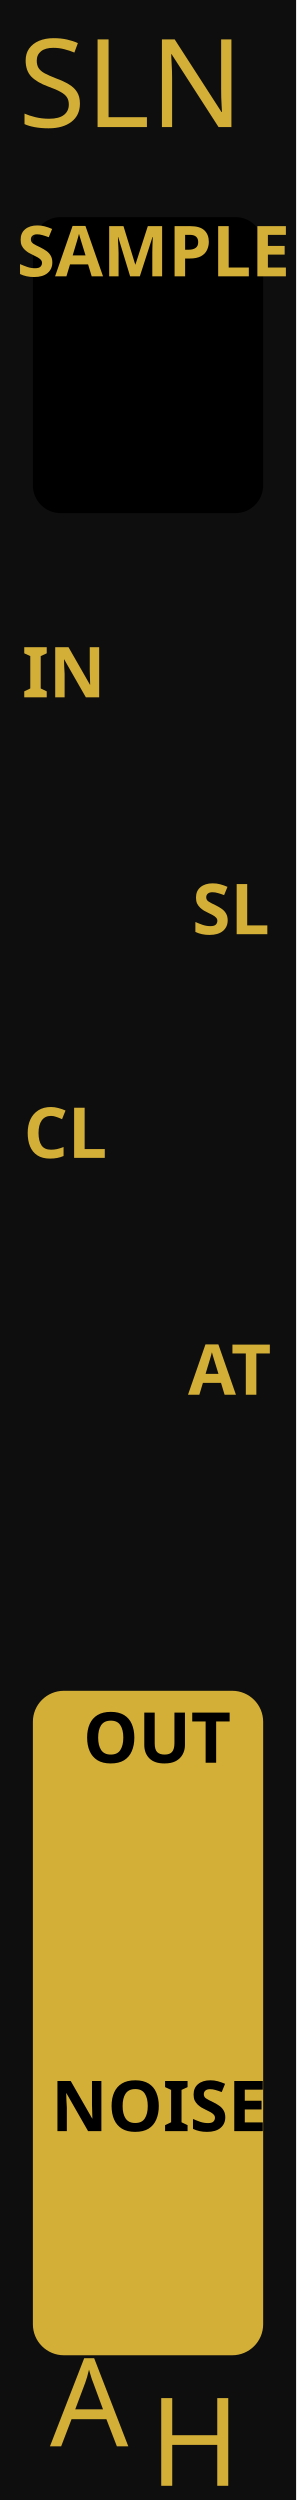
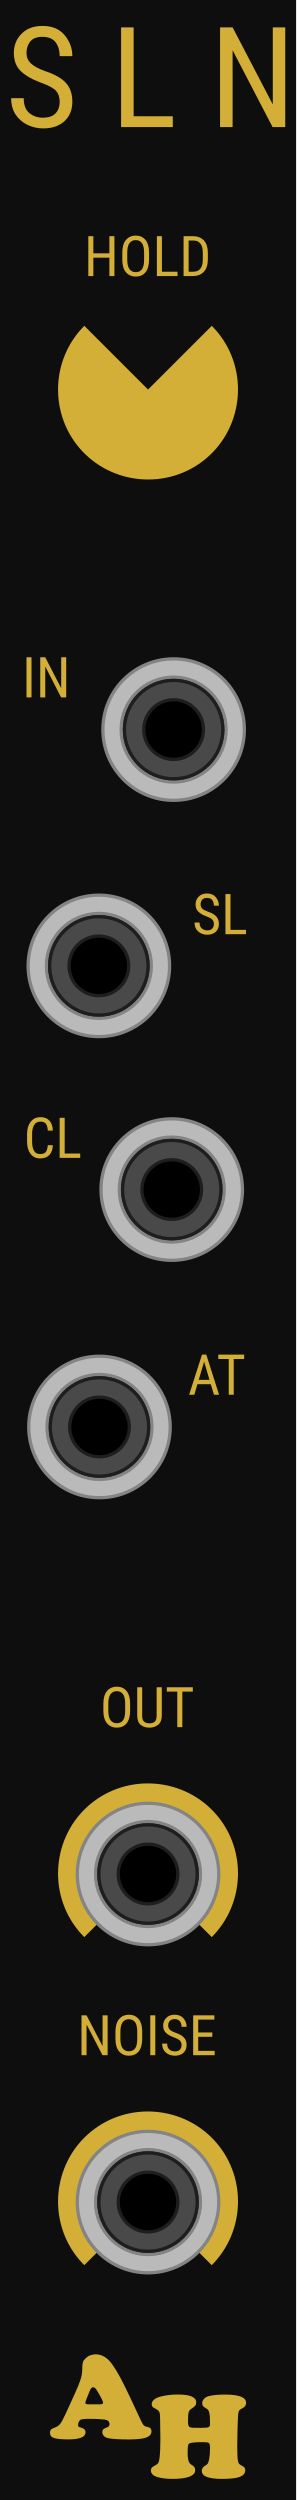
- <svg xmlns="http://www.w3.org/2000/svg" xmlns:ns1="http://www.openswatchbook.org/uri/2009/osb" width="45" height="380" id="svg11791" version="1.1">
+ <svg xmlns="http://www.w3.org/2000/svg" xmlns:xlink="http://www.w3.org/1999/xlink" width="45" height="380" id="svg11791" version="1.1">
  <defs id="defs3">
    <marker orient="auto" refY="0" refX="0" id="DotM" style="overflow:visible">
      <path id="path4782" d="m -2.5,-1 c 0,2.76 -2.24,5 -5,5 -2.76,0 -5,-2.24 -5,-5 0,-2.76 2.24,-5 5,-5 2.76,0 5,2.24 5,5 z" style="fill-rule:evenodd;stroke:#000000;stroke-width:1pt" transform="matrix(0.4,0,0,0.4,2.96,0.4)" />
    </marker>
    <marker orient="auto" refY="0" refX="0" id="Arrow1Sstart" style="overflow:visible">
      <path id="path4730" d="M 0,0 5,-5 -12.5,0 5,5 Z" style="fill-rule:evenodd;stroke:#000000;stroke-width:1pt" transform="matrix(0.2,0,0,0.2,1.2,0)" />
    </marker>
    <marker orient="auto" refY="0" refX="0" id="Arrow2Mend" style="overflow:visible">
      <path id="path5158" style="fill-rule:evenodd;stroke-width:0.625;stroke-linejoin:round" d="M 8.719,4.034 -2.207,0.016 8.719,-4.002 c -1.745,2.372 -1.735,5.617 -6e-7,8.035 z" transform="scale(-0.6)" />
    </marker>
    <marker orient="auto" refY="0" refX="0" id="Arrow2Mstart" style="overflow:visible">
      <path id="path5155" style="fill-rule:evenodd;stroke-width:0.625;stroke-linejoin:round" d="M 8.719,4.034 -2.207,0.016 8.719,-4.002 c -1.745,2.372 -1.735,5.617 -6e-7,8.035 z" transform="scale(0.6)" />
    </marker>
    <marker orient="auto" refY="0" refX="0" id="Arrow1Mstart" style="overflow:visible">
      <path id="path6730" d="M 0,0 5,-5 -12.5,0 5,5 Z" style="fill-rule:evenodd;stroke:#000000;stroke-width:1pt" transform="matrix(0.4,0,0,0.4,4,0)" />
    </marker>
    <marker orient="auto" refY="0" refX="0" id="TriangleOutM" style="overflow:visible">
      <path id="path6869" d="M 5.77,0 -2.88,5 V -5 Z" style="fill-rule:evenodd;stroke:#000000;stroke-width:1pt" transform="scale(0.4)" />
    </marker>
    <marker orient="auto" refY="0" refX="0" id="TriangleOutS" style="overflow:visible">
      <path id="path6872" d="M 5.77,0 -2.88,5 V -5 Z" style="fill-rule:evenodd;stroke:#000000;stroke-width:1pt" transform="scale(0.2)" />
    </marker>
    <marker orient="auto" refY="0" refX="0" id="SquareL" style="overflow:visible">
      <path id="path7539" d="M -5,-5 V 5 H 5 V -5 Z" style="fill-rule:evenodd;stroke:#000000;stroke-width:1pt" transform="scale(0.8)" />
    </marker>
    <marker orient="auto" refY="0" refX="0" id="Arrow1Send" style="overflow:visible">
      <path id="path6739" d="M 0,0 5,-5 -12.5,0 5,5 Z" style="fill-rule:evenodd;stroke:#000000;stroke-width:1pt" transform="matrix(-0.2,0,0,-0.2,-1.2,0)" />
    </marker>
    <marker orient="auto" refY="0" refX="0" id="Arrow1Mend" style="overflow:visible">
      <path id="path6733" d="M 0,0 5,-5 -12.5,0 5,5 Z" style="fill-rule:evenodd;stroke:#000000;stroke-width:1pt" transform="matrix(-0.4,0,0,-0.4,-4,0)" />
    </marker>
    <marker orient="auto" refY="0" refX="0" id="Arrow1Lend" style="overflow:visible">
      <path id="path6727" d="M 0,0 5,-5 -12.5,0 5,5 Z" style="fill-rule:evenodd;stroke:#000000;stroke-width:1pt" transform="matrix(-0.8,0,0,-0.8,-10,0)" />
    </marker>
    <filter height="1" width="1" y="0" x="0" id="filter3998" style="color-interpolation-filters:sRGB">
      <feConvolveMatrix order="3 3" kernelMatrix="0 1 0 0 -2 0 0 1 0" in="SourceGraphic" divisor="1" targetX="1" targetY="1" preserveAlpha="true" result="result0" bias="0" id="feConvolveMatrix4000" />
    </filter>
    <filter height="1" width="1" y="0" x="0" id="filter3286" style="color-interpolation-filters:sRGB">
      <feFlood flood-color="rgb(128,128,128)" flood-opacity="0" result="result1" id="feFlood3288" />
      <feBlend result="result2" mode="normal" in2="SourceGraphic" id="feBlend3290" />
      <feComposite k4="0" k3="0" k1="0" result="result3" operator="arithmetic" k2="1" in2="SourceGraphic" id="feComposite3292" />
      <feComposite operator="in" in2="SourceGraphic" id="feComposite3294" />
    </filter>
    <clipPath clipPathUnits="userSpaceOnUse" id="clipPath6603">
      <path d="M 402,402 H 9515 V 13631 H 402 Z" id="path6605" style="clip-rule:evenodd" />
    </clipPath>
    <clipPath clipPathUnits="userSpaceOnUse" id="clipPath6613">
      <path d="M 402,402 H 9515 V 13631 H 402 Z" id="path6615" style="clip-rule:evenodd" />
    </clipPath>
    <clipPath clipPathUnits="userSpaceOnUse" id="clipPath6619">
      <path d="M 614,402 H 9303 V 6057 H 614 Z" id="path6621" style="clip-rule:evenodd" />
    </clipPath>
    <clipPath clipPathUnits="userSpaceOnUse" id="clipPath6290">
      <path d="M 402,402 H 9515 V 13631 H 402 Z" id="path6292" style="clip-rule:evenodd" />
    </clipPath>
    <clipPath clipPathUnits="userSpaceOnUse" id="clipPath6300">
      <path d="M 402,402 H 9515 V 13631 H 402 Z" id="path6302" style="clip-rule:evenodd" />
    </clipPath>
    <clipPath clipPathUnits="userSpaceOnUse" id="clipPath6306">
      <path d="M 614,402 H 9303 V 6655 H 614 Z" id="path6308" style="clip-rule:evenodd" />
    </clipPath>
    <clipPath clipPathUnits="userSpaceOnUse" id="clipPath5977">
      <path d="M 402,402 H 9515 V 13631 H 402 Z" id="path5979" style="clip-rule:evenodd" />
    </clipPath>
    <clipPath clipPathUnits="userSpaceOnUse" id="clipPath5987">
      <path d="M 402,402 H 9515 V 13631 H 402 Z" id="path5989" style="clip-rule:evenodd" />
    </clipPath>
    <clipPath clipPathUnits="userSpaceOnUse" id="clipPath5993">
      <path d="M 614,402 H 9303 V 6645 H 614 Z" id="path5995" style="clip-rule:evenodd" />
    </clipPath>
    <clipPath clipPathUnits="userSpaceOnUse" id="clipPath5664">
      <path d="M 402,402 H 9515 V 13631 H 402 Z" id="path5666" style="clip-rule:evenodd" />
    </clipPath>
    <clipPath clipPathUnits="userSpaceOnUse" id="clipPath5674">
      <path d="M 402,402 H 9515 V 13631 H 402 Z" id="path5676" style="clip-rule:evenodd" />
    </clipPath>
    <clipPath clipPathUnits="userSpaceOnUse" id="clipPath5680">
      <path d="M 614,402 H 9303 V 6655 H 614 Z" id="path5682" style="clip-rule:evenodd" />
    </clipPath>
    <clipPath clipPathUnits="userSpaceOnUse" id="clipPath5363">
      <path d="M 402,402 H 9515 V 13631 H 402 Z" id="path5365" style="clip-rule:evenodd" />
    </clipPath>
    <clipPath clipPathUnits="userSpaceOnUse" id="clipPath5373">
      <path d="M 402,402 H 9515 V 13631 H 402 Z" id="path5375" style="clip-rule:evenodd" />
    </clipPath>
    <clipPath clipPathUnits="userSpaceOnUse" id="clipPath5379">
      <path d="M 614,402 H 9303 V 6051 H 614 Z" id="path5381" style="clip-rule:evenodd" />
    </clipPath>
    <clipPath clipPathUnits="userSpaceOnUse" id="clipPath5062">
      <path d="M 402,402 H 9515 V 13631 H 402 Z" id="path5064" style="clip-rule:evenodd" />
    </clipPath>
    <clipPath clipPathUnits="userSpaceOnUse" id="clipPath5072">
      <path d="M 402,402 H 9515 V 13631 H 402 Z" id="path5074" style="clip-rule:evenodd" />
    </clipPath>
    <clipPath clipPathUnits="userSpaceOnUse" id="clipPath5078">
      <path d="M 614,402 H 9303 V 6051 H 614 Z" id="path5080" style="clip-rule:evenodd" />
    </clipPath>
    <clipPath clipPathUnits="userSpaceOnUse" id="clipPath4761">
      <path d="M 402,402 H 9515 V 13631 H 402 Z" id="path4763" style="clip-rule:evenodd" />
    </clipPath>
    <clipPath clipPathUnits="userSpaceOnUse" id="clipPath4771">
      <path d="M 402,402 H 9515 V 13631 H 402 Z" id="path4773" style="clip-rule:evenodd" />
    </clipPath>
    <clipPath clipPathUnits="userSpaceOnUse" id="clipPath4777">
      <path d="M 614,402 H 9303 V 6051 H 614 Z" id="path4779" style="clip-rule:evenodd" />
    </clipPath>
    <clipPath clipPathUnits="userSpaceOnUse" id="clipPath4159">
      <path d="M 402,402 H 9515 V 13631 H 402 Z" id="path4161" style="clip-rule:evenodd" />
    </clipPath>
    <clipPath clipPathUnits="userSpaceOnUse" id="clipPath4169">
      <path d="M 402,402 H 9515 V 13631 H 402 Z" id="path4171" style="clip-rule:evenodd" />
    </clipPath>
    <clipPath clipPathUnits="userSpaceOnUse" id="clipPath4175">
      <path d="M 614,402 H 9303 V 6051 H 614 Z" id="path4177" style="clip-rule:evenodd" />
    </clipPath>
-     <linearGradient ns1:paint="solid" id="linearGradient8170">
+     <linearGradient id="linearGradient8170">
      <stop id="stop8172" offset="0" style="stop-color:#000000;stop-opacity:1;" />
    </linearGradient>
    <filter height="1" width="1" y="0" x="0" id="filter3998-0" style="color-interpolation-filters:sRGB">
      <feConvolveMatrix order="3 3" kernelMatrix="0 1 0 0 -2 0 0 1 0" in="SourceGraphic" divisor="1" targetX="1" targetY="1" preserveAlpha="true" result="result0" bias="0" id="feConvolveMatrix4000-2" />
    </filter>
    <filter height="1" width="1" y="0" x="0" id="filter3286-2" style="color-interpolation-filters:sRGB">
      <feFlood flood-color="rgb(128,128,128)" flood-opacity="0" result="result1" id="feFlood3288-2" />
      <feBlend result="result2" mode="normal" in2="SourceGraphic" id="feBlend3290-7" />
      <feComposite k4="0" k3="0" k1="0" result="result3" operator="arithmetic" k2="1" in2="SourceGraphic" id="feComposite3292-9" />
      <feComposite operator="in" in2="SourceGraphic" id="feComposite3294-7" />
    </filter>
    <clipPath clipPathUnits="userSpaceOnUse" id="clipPath6603-6">
      <path d="M 402,402 H 9515 V 13631 H 402 Z" id="path6605-9" style="clip-rule:evenodd" />
    </clipPath>
    <clipPath clipPathUnits="userSpaceOnUse" id="clipPath6613-4">
      <path d="M 402,402 H 9515 V 13631 H 402 Z" id="path6615-8" style="clip-rule:evenodd" />
    </clipPath>
    <clipPath clipPathUnits="userSpaceOnUse" id="clipPath6619-1">
      <path d="M 614,402 H 9303 V 6057 H 614 Z" id="path6621-7" style="clip-rule:evenodd" />
    </clipPath>
    <clipPath clipPathUnits="userSpaceOnUse" id="clipPath6290-7">
      <path d="M 402,402 H 9515 V 13631 H 402 Z" id="path6292-5" style="clip-rule:evenodd" />
    </clipPath>
    <clipPath clipPathUnits="userSpaceOnUse" id="clipPath6300-0">
      <path d="M 402,402 H 9515 V 13631 H 402 Z" id="path6302-9" style="clip-rule:evenodd" />
    </clipPath>
    <clipPath clipPathUnits="userSpaceOnUse" id="clipPath6306-6">
      <path d="M 614,402 H 9303 V 6655 H 614 Z" id="path6308-7" style="clip-rule:evenodd" />
    </clipPath>
    <clipPath clipPathUnits="userSpaceOnUse" id="clipPath5977-5">
      <path d="M 402,402 H 9515 V 13631 H 402 Z" id="path5979-9" style="clip-rule:evenodd" />
    </clipPath>
    <clipPath clipPathUnits="userSpaceOnUse" id="clipPath5987-8">
      <path d="M 402,402 H 9515 V 13631 H 402 Z" id="path5989-4" style="clip-rule:evenodd" />
    </clipPath>
    <clipPath clipPathUnits="userSpaceOnUse" id="clipPath5993-8">
      <path d="M 614,402 H 9303 V 6645 H 614 Z" id="path5995-7" style="clip-rule:evenodd" />
    </clipPath>
    <clipPath clipPathUnits="userSpaceOnUse" id="clipPath5664-9">
      <path d="M 402,402 H 9515 V 13631 H 402 Z" id="path5666-9" style="clip-rule:evenodd" />
    </clipPath>
    <clipPath clipPathUnits="userSpaceOnUse" id="clipPath5674-5">
      <path d="M 402,402 H 9515 V 13631 H 402 Z" id="path5676-5" style="clip-rule:evenodd" />
    </clipPath>
    <clipPath clipPathUnits="userSpaceOnUse" id="clipPath5680-8">
      <path d="M 614,402 H 9303 V 6655 H 614 Z" id="path5682-9" style="clip-rule:evenodd" />
    </clipPath>
    <clipPath clipPathUnits="userSpaceOnUse" id="clipPath5363-3">
      <path d="M 402,402 H 9515 V 13631 H 402 Z" id="path5365-2" style="clip-rule:evenodd" />
    </clipPath>
    <clipPath clipPathUnits="userSpaceOnUse" id="clipPath5373-7">
      <path d="M 402,402 H 9515 V 13631 H 402 Z" id="path5375-5" style="clip-rule:evenodd" />
    </clipPath>
    <clipPath clipPathUnits="userSpaceOnUse" id="clipPath5379-4">
      <path d="M 614,402 H 9303 V 6051 H 614 Z" id="path5381-8" style="clip-rule:evenodd" />
    </clipPath>
    <clipPath clipPathUnits="userSpaceOnUse" id="clipPath5062-2">
      <path d="M 402,402 H 9515 V 13631 H 402 Z" id="path5064-2" style="clip-rule:evenodd" />
    </clipPath>
    <clipPath clipPathUnits="userSpaceOnUse" id="clipPath5072-4">
      <path d="M 402,402 H 9515 V 13631 H 402 Z" id="path5074-9" style="clip-rule:evenodd" />
    </clipPath>
    <clipPath clipPathUnits="userSpaceOnUse" id="clipPath5078-8">
      <path d="M 614,402 H 9303 V 6051 H 614 Z" id="path5080-7" style="clip-rule:evenodd" />
    </clipPath>
    <clipPath clipPathUnits="userSpaceOnUse" id="clipPath4761-5">
      <path d="M 402,402 H 9515 V 13631 H 402 Z" id="path4763-2" style="clip-rule:evenodd" />
    </clipPath>
    <clipPath clipPathUnits="userSpaceOnUse" id="clipPath4771-1">
      <path d="M 402,402 H 9515 V 13631 H 402 Z" id="path4773-7" style="clip-rule:evenodd" />
    </clipPath>
    <clipPath clipPathUnits="userSpaceOnUse" id="clipPath4777-0">
      <path d="M 614,402 H 9303 V 6051 H 614 Z" id="path4779-9" style="clip-rule:evenodd" />
    </clipPath>
    <clipPath clipPathUnits="userSpaceOnUse" id="clipPath4159-1">
      <path d="M 402,402 H 9515 V 13631 H 402 Z" id="path4161-2" style="clip-rule:evenodd" />
    </clipPath>
    <clipPath clipPathUnits="userSpaceOnUse" id="clipPath4169-5">
      <path d="M 402,402 H 9515 V 13631 H 402 Z" id="path4171-5" style="clip-rule:evenodd" />
    </clipPath>
    <clipPath clipPathUnits="userSpaceOnUse" id="clipPath4175-8">
      <path d="M 614,402 H 9303 V 6051 H 614 Z" id="path4177-8" style="clip-rule:evenodd" />
    </clipPath>
-     <linearGradient ns1:paint="solid" id="linearGradient8170-5">
+     <linearGradient id="linearGradient8170-5">
      <stop id="stop8172-0" offset="0" style="stop-color:#000000;stop-opacity:1;" />
    </linearGradient>
    <clipPath id="clip89">
      <rect id="rect4864" height="19" width="18" x="0" y="0" />
    </clipPath>
    <clipPath id="clip90">
      <path id="path4861" d="m 0.898,0.129 h 16.25 v 17.883 h -16.25 z m 0,0" />
    </clipPath>
    <mask id="mask44">
      <g transform="matrix(0.2645833,0,0,0.2645833,89.35879,128.5777)" id="g4858" style="filter:url(#alpha)">
        <rect id="rect4856" style="fill:#000000;fill-opacity:0.15;stroke:none" height="3351.5" width="3052.87" y="0" x="0" />
      </g>
    </mask>
    <filter height="1" width="1" y="0" x="0" filterUnits="objectBoundingBox" id="alpha">
      <feColorMatrix id="feColorMatrix4149" values="0 0 0 0 1 0 0 0 0 1 0 0 0 0 1 0 0 0 1 0" in="SourceGraphic" type="matrix" />
    </filter>
    <clipPath id="clipPath17821">
      <rect id="rect17819" height="19" width="18" x="0" y="0" />
    </clipPath>
    <clipPath id="clipPath17825">
      <path id="path17823" d="m 0.898,0.129 h 16.25 v 17.883 h -16.25 z m 0,0" />
    </clipPath>
    <clipPath id="clip87">
      <rect id="rect4848" height="26" width="24" x="0" y="0" />
    </clipPath>
    <clipPath id="clip88">
      <path id="path4845" d="m 0.684,0.922 h 22.68 v 24.938 H 0.684 Z m 0,0" />
    </clipPath>
    <mask id="mask43">
      <g transform="matrix(0.2645833,0,0,0.2645833,89.35879,128.5777)" id="g4842" style="filter:url(#alpha)">
        <rect id="rect4840" style="fill:#000000;fill-opacity:0.15;stroke:none" height="3351.5" width="3052.87" y="0" x="0" />
      </g>
    </mask>
    <filter height="1" width="1" y="0" x="0" filterUnits="objectBoundingBox" id="filter17836">
      <feColorMatrix id="feColorMatrix17834" values="0 0 0 0 1 0 0 0 0 1 0 0 0 0 1 0 0 0 1 0" in="SourceGraphic" type="matrix" />
    </filter>
    <clipPath id="clipPath17840">
      <rect id="rect17838" height="26" width="24" x="0" y="0" />
    </clipPath>
    <clipPath id="clipPath17844">
      <path id="path17842" d="m 0.684,0.922 h 22.68 v 24.938 H 0.684 Z m 0,0" />
    </clipPath>
+     <linearGradient id="linearGradient37613-3">
+       <stop style="stop-color:#d4af37;stop-opacity:1;" offset="0" id="stop37611-1" />
+     </linearGradient>
+     <linearGradient xlink:href="#linearGradient37613-3" id="linearGradient37710-2" x1="49.229" y1="94.205" x2="56.466" y2="94.205" gradientUnits="userSpaceOnUse" gradientTransform="matrix(3.779528,0,0,3.779528,-92.02394,-190.9366)" />
+     <linearGradient xlink:href="#linearGradient37613-3" id="linearGradient786" gradientUnits="userSpaceOnUse" gradientTransform="matrix(3.779528,0,0,3.779528,-177.2516,50.96035)" x1="49.229" y1="94.205" x2="56.466" y2="94.205" />
+     <linearGradient xlink:href="#linearGradient37613-3" id="linearGradient5885" gradientUnits="userSpaceOnUse" gradientTransform="matrix(3.779528,0,0,3.779528,-90.42918,-190.9366)" x1="50.556" y1="88.049" x2="55.141" y2="88.049" />
+     <linearGradient xlink:href="#linearGradient37613-3" id="linearGradient5900" gradientUnits="userSpaceOnUse" gradientTransform="matrix(3.779528,0,0,3.779528,-179.1048,50.96035)" x1="50.556" y1="88.049" x2="55.141" y2="88.049" />
+     <linearGradient xlink:href="#linearGradient37613-3" id="linearGradient37716" x1="36.17" y1="93.943" x2="43.407" y2="93.943" gradientUnits="userSpaceOnUse" gradientTransform="matrix(3.779528,0,0,3.779528,-65.14786,-180.0036)" />
+     <linearGradient xlink:href="#linearGradient37613-3" id="linearGradient13197" gradientUnits="userSpaceOnUse" gradientTransform="matrix(3.779528,0,0,3.779528,-65.96452,-180.0036)" x1="37.496" y1="88.049" x2="42.081" y2="88.049" />
  </defs>
+   <g id="layer1" style="display:inline">
+     <rect style="display:inline;opacity:0.94;fill:#000000;fill-opacity:1;stroke-width:7.019" id="rect7953" width="45" height="380" x="-0.012" y="74.387" ry="0" transform="translate(0.01175524,-74.38676)" />
+     <g style="display:inline" id="g6059-0" transform="translate(-98.37158,-74.11767)">
+       <g aria-label="A" style="font-style:normal;font-weight:normal;font-size:40px;line-height:1.25;font-family:sans-serif;letter-spacing:0px;word-spacing:0px;fill:#000000;fill-opacity:1;stroke:none" id="text6049">
+         <path d="m 118.107,438.427 1.723,3.691 q 0.246,0.51 0.41,0.674 0.164,0.155 0.501,0.21 0.656,0.1 0.656,0.665 0,0.665 -0.802,0.957 -0.802,0.292 -2.625,0.292 -2.06,0 -3.053,-0.173 -0.456,-0.082 -0.729,-0.328 -0.264,-0.255 -0.264,-0.611 0,-0.273 0.137,-0.419 0.146,-0.155 0.529,-0.283 0.428,-0.146 0.428,-0.492 0,-0.611 -0.738,-0.72 -0.793,-0.109 -2.233,-0.109 -1.212,0 -1.449,0.146 -0.146,0.091 -0.255,0.328 -0.109,0.237 -0.109,0.456 0,0.201 0.073,0.264 0.082,0.055 0.51,0.191 0.556,0.164 0.556,0.656 0,1.085 -2.598,1.085 -1.477,0 -2.169,-0.201 -0.638,-0.191 -0.638,-0.839 0,-0.283 0.137,-0.438 0.146,-0.155 0.51,-0.283 0.592,-0.21 0.893,-0.583 0.31,-0.383 0.875,-1.622 l 1.285,-2.816 q 0.711,-1.549 0.948,-2.315 0.246,-0.775 0.255,-1.513 0.009,-0.784 0.091,-1.085 0.091,-0.31 0.392,-0.602 0.629,-0.638 1.604,-0.638 0.921,0 1.759,0.72 1.167,0.984 3.391,5.733 z m -6.344,1.148 h 1.786 q 0.492,0 0.492,-0.219 0,-0.301 -0.684,-1.477 -0.31,-0.538 -0.474,-0.72 -0.164,-0.182 -0.346,-0.182 -0.328,0 -0.547,0.611 -0.036,0.082 -0.264,0.647 -0.383,0.93 -0.383,1.112 0,0.228 0.419,0.228 z" style="font-style:normal;font-variant:normal;font-weight:normal;font-stretch:normal;font-size:18.667px;font-family:'Cooper Black';-inkscape-font-specification:'Cooper Black, Normal';font-variant-ligatures:normal;font-variant-caps:normal;font-variant-numeric:normal;font-feature-settings:normal;text-align:start;writing-mode:lr-tb;text-anchor:start;fill:#d4af37;fill-opacity:1" id="path5337" />
+       </g>
+       <g aria-label="H" style="font-style:normal;font-weight:normal;font-size:40px;line-height:1.25;font-family:sans-serif;letter-spacing:0px;word-spacing:0px;fill:#000000;fill-opacity:1;stroke:none" id="text6053">
+         <path d="m 125.35,438.083 q 2.844,0 2.844,1.176 0,0.319 -0.146,0.52 -0.146,0.201 -0.556,0.447 -0.355,0.219 -0.456,0.574 -0.091,0.355 -0.091,1.44 0,0.638 0.237,0.784 0.137,0.091 0.41,0.109 0.283,0.018 1.312,0.018 0.939,0 1.167,-0.1 0.228,-0.1 0.228,-0.501 0,-1.203 -0.109,-1.677 -0.109,-0.474 -0.428,-0.647 -0.401,-0.228 -0.529,-0.383 -0.128,-0.164 -0.128,-0.428 0,-0.374 0.283,-0.674 0.283,-0.31 0.738,-0.419 0.948,-0.228 2.379,-0.228 1.677,0 2.47,0.31 0.802,0.301 0.802,0.948 0,0.547 -0.565,0.82 -0.355,0.164 -0.465,0.319 -0.109,0.146 -0.173,0.556 -0.036,0.228 -0.091,2.023 -0.055,1.796 -0.055,2.853 0,1.85 0.137,2.352 0.073,0.273 0.164,0.365 0.091,0.091 0.574,0.365 0.346,0.191 0.346,0.583 0,0.693 -0.829,1.012 -0.82,0.31 -2.671,0.31 -1.622,0 -2.397,-0.319 -0.702,-0.292 -0.702,-0.902 0,-0.52 0.538,-0.811 0.264,-0.146 0.355,-0.292 0.1,-0.146 0.191,-0.538 0.164,-0.766 0.164,-1.878 0,-0.574 -0.173,-0.711 -0.164,-0.137 -0.875,-0.137 -1.632,0 -2.078,0.182 -0.182,0.073 -0.228,0.428 -0.055,0.438 -0.055,1.076 0,1.039 0.292,1.495 0.1,0.146 0.474,0.374 0.383,0.219 0.383,0.72 0,0.638 -0.884,0.975 -0.884,0.337 -2.525,0.337 -1.495,0 -2.443,-0.31 -0.41,-0.137 -0.647,-0.383 -0.228,-0.255 -0.228,-0.556 0,-0.301 0.146,-0.465 0.146,-0.164 0.638,-0.419 0.255,-0.128 0.355,-0.328 0.109,-0.201 0.164,-0.674 0.137,-1.066 0.137,-2.789 0,-0.319 -0.009,-0.757 -0.036,-2.188 -0.036,-2.497 0.009,-0.784 -0.137,-1.03 -0.137,-0.255 -0.738,-0.556 -0.401,-0.191 -0.401,-0.574 0,-0.921 1.786,-1.276 1.039,-0.21 2.133,-0.21 z" style="font-style:normal;font-variant:normal;font-weight:normal;font-stretch:normal;font-size:18.667px;font-family:'Cooper Black';-inkscape-font-specification:'Cooper Black, Normal';font-variant-ligatures:normal;font-variant-caps:normal;font-variant-numeric:normal;font-feature-settings:normal;text-align:start;writing-mode:lr-tb;text-anchor:start;fill:#d4af37;fill-opacity:1" id="path5340" />
+       </g>
+     </g>
+     <text id="text7961" y="93.702" x="0.796" style="font-style:normal;font-variant:normal;font-weight:normal;font-stretch:normal;font-size:21.333px;line-height:1.25;font-family:'Roboto Condensed';-inkscape-font-specification:'Roboto Condensed, Normal';font-variant-ligatures:normal;font-variant-caps:normal;font-variant-numeric:normal;font-variant-east-asian:normal;letter-spacing:0px;word-spacing:0px;display:inline;fill:#d4af37;fill-opacity:1;stroke:none" xml:space="preserve" transform="translate(0.01175524,-74.38676)">
+       <tspan style="font-style:normal;font-variant:normal;font-weight:normal;font-stretch:normal;font-size:21.333px;font-family:'Roboto Condensed';-inkscape-font-specification:'Roboto Condensed, Normal';font-variant-ligatures:normal;font-variant-caps:normal;font-variant-numeric:normal;font-variant-east-asian:normal;text-align:start;writing-mode:lr-tb;text-anchor:start;fill:#d4af37;fill-opacity:1" y="93.702" x="0.796" id="tspan7959">S L N</tspan>
+     </text>
+   </g>
  <g id="layer2" style="display:inline" transform="translate(0.01175524,-74.38676)">
-     <rect style="opacity:0.94;fill:#000000;fill-opacity:1;stroke-width:7.019" id="rect7953" width="45" height="380" x="-0.012" y="74.387" ry="0" />
    <g style="font-style:normal;font-variant:normal;font-weight:bold;font-stretch:condensed;font-size:24px;line-height:125%;font-family:Miso;-inkscape-font-specification:'Miso Bold Condensed';letter-spacing:-0.06px;word-spacing:0px;fill:#000000;fill-opacity:1;stroke:none" id="text4395" transform="matrix(0.8346288,0,0,0.8346288,-0.00194398,75.14247)" />
    <g transform="matrix(0.8346288,0,0,0.8346288,-0.00194398,76.32542)" style="font-style:normal;font-variant:normal;font-weight:normal;font-stretch:normal;font-size:16px;line-height:125%;font-family:Nasalization;-inkscape-font-specification:Nasalization;letter-spacing:0px;word-spacing:0px;fill:#000000;fill-opacity:1;stroke:none" id="text20106" />
    <g style="font-style:normal;font-variant:normal;font-weight:bold;font-stretch:condensed;font-size:14px;line-height:125%;font-family:Miso;-inkscape-font-specification:'Miso Bold Condensed';letter-spacing:-0.06px;word-spacing:0px;fill:#000000;fill-opacity:1;stroke:none" id="flowRoot7367" transform="matrix(0.8346288,0,0,0.8346288,-0.00194398,75.14247)" />
    <g transform="matrix(0.8346288,0,0,0.8346288,-0.00194398,76.32542)" style="font-style:normal;font-variant:normal;font-weight:bold;font-stretch:condensed;font-size:14px;line-height:125%;font-family:Miso;-inkscape-font-specification:'Miso Bold Condensed';letter-spacing:0px;word-spacing:0px;fill:#000000;fill-opacity:1;stroke:none" id="text10240" />
    <g style="display:inline;fill:#ffffff;fill-opacity:1" transform="matrix(0.8346288,0,0,0.8346288,-34.48847,235.1078)" id="g4020" />
-     <text id="text7961" y="93.702" x="2.76" style="font-style:normal;font-weight:normal;font-size:40px;line-height:1.25;font-family:sans-serif;letter-spacing:0px;word-spacing:0px;fill:#d4af37;fill-opacity:1;stroke:none" xml:space="preserve">
-       <tspan style="font-style:normal;font-variant:normal;font-weight:normal;font-stretch:normal;font-size:18.667px;font-family:'Cooper Black';-inkscape-font-specification:'Cooper Black, Normal';font-variant-ligatures:normal;font-variant-caps:normal;font-variant-numeric:normal;font-feature-settings:normal;text-align:start;writing-mode:lr-tb;text-anchor:start;fill:#d4af37;fill-opacity:1" y="93.702" x="2.76" id="tspan7959">SLN</tspan>
-     </text>
-     <text xml:space="preserve" style="font-style:normal;font-weight:normal;font-size:40px;line-height:1.25;font-family:sans-serif;letter-spacing:0px;word-spacing:0px;fill:#000000;fill-opacity:1;stroke:none" x="112.307" y="441.102" id="text6045">
-       <tspan id="tspan6043" x="112.307" y="476.492" />
-     </text>
-     <g id="g6059" transform="translate(-98.38333,1.500498)">
-       <text id="text6049" y="444.725" x="105.966" style="font-style:normal;font-weight:normal;font-size:40px;line-height:1.25;font-family:sans-serif;letter-spacing:0px;word-spacing:0px;fill:#000000;fill-opacity:1;stroke:none" xml:space="preserve">
-         <tspan style="font-style:normal;font-variant:normal;font-weight:normal;font-stretch:normal;font-size:18.667px;font-family:'Cooper Black';-inkscape-font-specification:'Cooper Black, Normal';font-variant-ligatures:normal;font-variant-caps:normal;font-variant-numeric:normal;font-feature-settings:normal;text-align:start;writing-mode:lr-tb;text-anchor:start;fill:#d4af37;fill-opacity:1" y="444.725" x="105.966" id="tspan6047">A</tspan>
-       </text>
-       <text xml:space="preserve" style="font-style:normal;font-weight:normal;font-size:40px;line-height:1.25;font-family:sans-serif;letter-spacing:0px;word-spacing:0px;fill:#000000;fill-opacity:1;stroke:none" x="121.066" y="450.725" id="text6053">
-         <tspan id="tspan6051" x="121.066" y="450.725" style="font-style:normal;font-variant:normal;font-weight:normal;font-stretch:normal;font-size:18.667px;font-family:'Cooper Black';-inkscape-font-specification:'Cooper Black, Normal';font-variant-ligatures:normal;font-variant-caps:normal;font-variant-numeric:normal;font-feature-settings:normal;text-align:start;writing-mode:lr-tb;text-anchor:start;fill:#d4af37;fill-opacity:1">H</tspan>
-       </text>
-     </g>
+     <text xml:space="preserve" style="font-style:normal;font-weight:normal;font-size:40px;line-height:1.25;font-family:sans-serif;letter-spacing:0px;word-spacing:0px;fill:#000000;fill-opacity:1;stroke:none" x="112.307" y="441.102" id="text6045" />
    <flowRoot xml:space="preserve" id="flowRoot3678" style="font-style:normal;font-variant:normal;font-weight:normal;font-stretch:normal;font-size:40px;line-height:1.25;font-family:Eurostile;-inkscape-font-specification:Eurostile;letter-spacing:0px;word-spacing:0px;fill:#000000;fill-opacity:1;stroke:none">
      <flowRegion id="flowRegion3680">
        <rect id="rect3682" width="372.63" height="93.751" x="-29.075" y="292.183" />
      </flowRegion>
      <flowPara id="flowPara3684" />
    </flowRoot>
-     <text transform="scale(0.994209,1.005825)" id="text19589" y="366.253" x="232.178" style="font-style:normal;font-weight:normal;font-size:39.768px;line-height:1.25;font-family:sans-serif;letter-spacing:0px;word-spacing:0px;display:inline;fill:#d4af37;fill-opacity:1;stroke:none;stroke-width:0.994" xml:space="preserve">
-       <tspan style="font-style:normal;font-variant:normal;font-weight:bold;font-stretch:normal;font-size:10.605px;font-family:Eurostile;-inkscape-font-specification:'Eurostile, Bold';font-variant-ligatures:normal;font-variant-caps:normal;font-variant-numeric:normal;font-feature-settings:normal;text-align:start;writing-mode:lr-tb;text-anchor:start;fill:#d4af37;fill-opacity:1;stroke-width:0.994" y="401.439" x="232.178" id="tspan19587" />
-     </text>
-     <text transform="scale(0.994209,1.005825)" id="text19597" y="366.253" x="268.388" style="font-style:normal;font-weight:normal;font-size:39.768px;line-height:1.25;font-family:sans-serif;letter-spacing:0px;word-spacing:0px;display:inline;fill:#d4af37;fill-opacity:1;stroke:none;stroke-width:0.994" xml:space="preserve">
-       <tspan style="font-style:normal;font-variant:normal;font-weight:bold;font-stretch:normal;font-size:10.605px;font-family:Eurostile;-inkscape-font-specification:'Eurostile, Bold';font-variant-ligatures:normal;font-variant-caps:normal;font-variant-numeric:normal;font-feature-settings:normal;text-align:start;writing-mode:lr-tb;text-anchor:start;fill:#d4af37;fill-opacity:1;stroke-width:0.994" y="401.439" x="268.388" id="tspan19595" />
-     </text>
-     <rect transform="scale(1,-1)" ry="4.708" y="-432.387" x="4.988" height="101" width="35" id="rect1115" style="display:inline;fill:#d4af37;fill-opacity:1;stroke-width:1.176" />
-     <text transform="scale(0.994209,1.005825)" id="text1119" y="340.342" x="12.7" style="font-style:normal;font-weight:normal;font-size:39.768px;line-height:1.25;font-family:sans-serif;letter-spacing:0px;word-spacing:0px;display:inline;fill:#000000;fill-opacity:1;stroke:none;stroke-width:0.994" xml:space="preserve">
-       <tspan style="font-style:normal;font-variant:normal;font-weight:bold;font-stretch:normal;font-size:10.605px;font-family:Eurostile;-inkscape-font-specification:'Eurostile, Bold';font-variant-ligatures:normal;font-variant-caps:normal;font-variant-numeric:normal;font-feature-settings:normal;text-align:start;writing-mode:lr-tb;text-anchor:start;fill:#000000;fill-opacity:1;stroke-width:0.994" y="340.342" x="12.7" id="tspan1117">OUT</tspan>
-     </text>
-     <rect style="display:inline;fill:#000000;fill-opacity:1;stroke-width:0.785" id="rect2684" width="35" height="45" x="4.988" y="-152.387" ry="4.219" transform="scale(1,-1)" />
-     <text xml:space="preserve" style="font-style:normal;font-weight:normal;font-size:39.768px;line-height:1.25;font-family:sans-serif;letter-spacing:0px;word-spacing:0px;display:inline;fill:#d4af37;fill-opacity:1;stroke:none;stroke-width:0.994" x="2.567" y="115.713" id="text2688-4" transform="scale(0.994209,1.005825)">
-       <tspan id="tspan2686" x="2.567" y="115.713" style="font-style:normal;font-variant:normal;font-weight:bold;font-stretch:normal;font-size:10.605px;font-family:Eurostile;-inkscape-font-specification:'Eurostile, Bold';font-variant-ligatures:normal;font-variant-caps:normal;font-variant-numeric:normal;font-feature-settings:normal;text-align:start;writing-mode:lr-tb;text-anchor:start;fill:#d4af37;fill-opacity:1;stroke-width:0.994">SAMPLE</tspan>
-     </text>
-     <text xml:space="preserve" style="font-style:normal;font-weight:normal;font-size:39.768px;line-height:1.25;font-family:sans-serif;letter-spacing:0px;word-spacing:0px;display:inline;fill:#000000;fill-opacity:1;stroke:none;stroke-width:0.994" x="7.817" y="396.018" id="text2090" transform="scale(0.994209,1.005825)">
-       <tspan id="tspan2088" x="7.817" y="396.018" style="font-style:normal;font-variant:normal;font-weight:bold;font-stretch:normal;font-size:10.605px;font-family:Eurostile;-inkscape-font-specification:'Eurostile, Bold';font-variant-ligatures:normal;font-variant-caps:normal;font-variant-numeric:normal;font-feature-settings:normal;text-align:start;writing-mode:lr-tb;text-anchor:start;fill:#000000;fill-opacity:1;stroke-width:0.994">NOISE</tspan>
-     </text>
-     <text transform="scale(0.994209,1.005825)" id="text2096" y="248.936" x="3.615" style="font-style:normal;font-weight:normal;font-size:39.768px;line-height:1.25;font-family:sans-serif;letter-spacing:0px;word-spacing:0px;display:inline;fill:#d4af37;fill-opacity:1;stroke:none;stroke-width:0.994" xml:space="preserve">
-       <tspan style="font-style:normal;font-variant:normal;font-weight:bold;font-stretch:normal;font-size:10.605px;font-family:Eurostile;-inkscape-font-specification:'Eurostile, Bold';font-variant-ligatures:normal;font-variant-caps:normal;font-variant-numeric:normal;font-feature-settings:normal;text-align:start;writing-mode:lr-tb;text-anchor:start;fill:#d4af37;fill-opacity:1;stroke-width:0.994" y="248.936" x="3.615" id="tspan2094">CL</tspan>
-     </text>
-     <text xml:space="preserve" style="font-style:normal;font-weight:normal;font-size:39.768px;line-height:1.25;font-family:sans-serif;letter-spacing:0px;word-spacing:0px;display:inline;fill:#d4af37;fill-opacity:1;stroke:none;stroke-width:0.994" x="29.376" y="215.133" id="text2102" transform="scale(0.994209,1.005825)">
-       <tspan id="tspan2100" x="29.376" y="215.133" style="font-style:normal;font-variant:normal;font-weight:bold;font-stretch:normal;font-size:10.605px;font-family:Eurostile;-inkscape-font-specification:'Eurostile, Bold';font-variant-ligatures:normal;font-variant-caps:normal;font-variant-numeric:normal;font-feature-settings:normal;text-align:start;writing-mode:lr-tb;text-anchor:start;fill:#d4af37;fill-opacity:1;stroke-width:0.994">SL</tspan>
-     </text>
-     <text transform="scale(0.994209,1.005825)" id="text2108" y="179.342" x="3.351" style="font-style:normal;font-weight:normal;font-size:39.768px;line-height:1.25;font-family:sans-serif;letter-spacing:0px;word-spacing:0px;display:inline;fill:#d4af37;fill-opacity:1;stroke:none;stroke-width:0.994" xml:space="preserve">
-       <tspan style="font-style:normal;font-variant:normal;font-weight:bold;font-stretch:normal;font-size:10.605px;font-family:Eurostile;-inkscape-font-specification:'Eurostile, Bold';font-variant-ligatures:normal;font-variant-caps:normal;font-variant-numeric:normal;font-feature-settings:normal;text-align:start;writing-mode:lr-tb;text-anchor:start;fill:#d4af37;fill-opacity:1;stroke-width:0.994" y="179.342" x="3.351" id="tspan2106">IN</tspan>
-     </text>
-     <text xml:space="preserve" style="font-style:normal;font-weight:normal;font-size:39.768px;line-height:1.25;font-family:sans-serif;letter-spacing:0px;word-spacing:0px;display:inline;fill:#d4af37;fill-opacity:1;stroke:none;stroke-width:0.994" x="28.729" y="284.728" id="text4293" transform="scale(0.994209,1.005825)">
-       <tspan id="tspan4291" x="28.729" y="284.728" style="font-style:normal;font-variant:normal;font-weight:bold;font-stretch:normal;font-size:10.605px;font-family:Eurostile;-inkscape-font-specification:'Eurostile, Bold';font-variant-ligatures:normal;font-variant-caps:normal;font-variant-numeric:normal;font-feature-settings:normal;text-align:start;writing-mode:lr-tb;text-anchor:start;fill:#d4af37;fill-opacity:1;stroke-width:0.994">AT</tspan>
-     </text>
+     <text transform="scale(0.994209,1.005825)" id="text19589" y="366.253" x="232.178" style="font-style:normal;font-weight:normal;font-size:39.768px;line-height:1.25;font-family:sans-serif;letter-spacing:0px;word-spacing:0px;display:inline;fill:#d4af37;fill-opacity:1;stroke:none;stroke-width:0.994" xml:space="preserve" />
+     <text transform="scale(0.994209,1.005825)" id="text19597" y="366.253" x="268.388" style="font-style:normal;font-weight:normal;font-size:39.768px;line-height:1.25;font-family:sans-serif;letter-spacing:0px;word-spacing:0px;display:inline;fill:#d4af37;fill-opacity:1;stroke:none;stroke-width:0.994" xml:space="preserve" />
+     <text transform="scale(0.994209,1.005825)" id="text2096" y="248.936" x="3.615" style="font-style:normal;font-variant:normal;font-weight:normal;font-stretch:normal;font-size:8.533px;line-height:1.25;font-family:'Roboto Condensed';-inkscape-font-specification:'Roboto Condensed, Normal';font-variant-ligatures:normal;font-variant-caps:normal;font-variant-numeric:normal;font-variant-east-asian:normal;letter-spacing:0px;word-spacing:0px;display:inline;fill:#d4af37;fill-opacity:1;stroke:none;stroke-width:0.994" xml:space="preserve">
+       <tspan style="font-style:normal;font-variant:normal;font-weight:normal;font-stretch:normal;font-size:8.533px;font-family:'Roboto Condensed';-inkscape-font-specification:'Roboto Condensed, Normal';font-variant-ligatures:normal;font-variant-caps:normal;font-variant-numeric:normal;font-variant-east-asian:normal;text-align:start;writing-mode:lr-tb;text-anchor:start;fill:#d4af37;fill-opacity:1;stroke-width:0.994" y="248.936" x="3.615" id="tspan2094">CL</tspan>
+     </text>
+     <text xml:space="preserve" style="font-style:normal;font-variant:normal;font-weight:normal;font-stretch:normal;font-size:8.533px;line-height:1.25;font-family:'Roboto Condensed';-inkscape-font-specification:'Roboto Condensed, Normal';font-variant-ligatures:normal;font-variant-caps:normal;font-variant-numeric:normal;font-variant-east-asian:normal;letter-spacing:0px;word-spacing:0px;display:inline;fill:#d4af37;fill-opacity:1;stroke:none;stroke-width:0.994" x="29.376" y="215.133" id="text2102" transform="scale(0.994209,1.005825)">
+       <tspan id="tspan2100" x="29.376" y="215.133" style="font-style:normal;font-variant:normal;font-weight:normal;font-stretch:normal;font-size:8.533px;font-family:'Roboto Condensed';-inkscape-font-specification:'Roboto Condensed, Normal';font-variant-ligatures:normal;font-variant-caps:normal;font-variant-numeric:normal;font-variant-east-asian:normal;text-align:start;writing-mode:lr-tb;text-anchor:start;fill:#d4af37;fill-opacity:1;stroke-width:0.994">SL</tspan>
+     </text>
+     <text transform="scale(0.994209,1.005825)" id="text2108" y="179.342" x="3.351" style="font-style:normal;font-variant:normal;font-weight:normal;font-stretch:normal;font-size:8.533px;line-height:1.25;font-family:'Roboto Condensed';-inkscape-font-specification:'Roboto Condensed, Normal';font-variant-ligatures:normal;font-variant-caps:normal;font-variant-numeric:normal;font-variant-east-asian:normal;letter-spacing:0px;word-spacing:0px;display:inline;fill:#d4af37;fill-opacity:1;stroke:none;stroke-width:0.994" xml:space="preserve">
+       <tspan style="font-style:normal;font-variant:normal;font-weight:normal;font-stretch:normal;font-size:8.533px;font-family:'Roboto Condensed';-inkscape-font-specification:'Roboto Condensed, Normal';font-variant-ligatures:normal;font-variant-caps:normal;font-variant-numeric:normal;font-variant-east-asian:normal;text-align:start;writing-mode:lr-tb;text-anchor:start;fill:#d4af37;fill-opacity:1;stroke-width:0.994" y="179.342" x="3.351" id="tspan2106">IN</tspan>
+     </text>
+     <text xml:space="preserve" style="font-style:normal;font-variant:normal;font-weight:normal;font-stretch:normal;font-size:8.533px;line-height:1.25;font-family:'Roboto Condensed';-inkscape-font-specification:'Roboto Condensed, Normal';font-variant-ligatures:normal;font-variant-caps:normal;font-variant-numeric:normal;font-variant-east-asian:normal;letter-spacing:0px;word-spacing:0px;display:inline;fill:#d4af37;fill-opacity:1;stroke:none;stroke-width:0.994" x="28.729" y="284.728" id="text4293" transform="scale(0.994209,1.005825)">
+       <tspan id="tspan4291" x="28.729" y="284.728" style="font-style:normal;font-variant:normal;font-weight:normal;font-stretch:normal;font-size:8.533px;font-family:'Roboto Condensed';-inkscape-font-specification:'Roboto Condensed, Normal';font-variant-ligatures:normal;font-variant-caps:normal;font-variant-numeric:normal;font-variant-east-asian:normal;text-align:start;writing-mode:lr-tb;text-anchor:start;fill:#d4af37;fill-opacity:1;stroke-width:0.994">AT</tspan>
+     </text>
+     <g id="g88517" transform="translate(-85.22768,192.0307)" style="display:inline">
+       <text xml:space="preserve" style="font-style:normal;font-variant:normal;font-weight:normal;font-stretch:normal;font-size:8.533px;line-height:1.25;font-family:'Roboto Condensed';-inkscape-font-specification:'Roboto Condensed, Normal';font-variant-ligatures:normal;font-variant-caps:normal;font-variant-numeric:normal;font-feature-settings:normal;text-align:start;letter-spacing:0px;word-spacing:0px;writing-mode:lr-tb;text-anchor:start;display:inline;fill:url(#linearGradient5885);fill-opacity:1;stroke:none;stroke-width:1" x="100.397" y="144.88" id="text37140-93">
+         <tspan id="tspan37138-8" x="100.397" y="144.88" style="fill:url(#linearGradient5885);fill-opacity:1;stroke-width:1">OUT</tspan>
+       </text>
+       <path style="display:inline;fill:url(#linearGradient37710-2);fill-opacity:1;stroke-width:1" id="path37142-3" d="m 107.712,167.108 -9.686,9.686 c -0.282,-0.282 -0.551,-0.576 -0.807,-0.881 -4.83,-5.757 -4.068,-14.468 1.688,-19.299 5.757,-4.83 14.468,-4.068 19.299,1.688 4.541,5.412 4.189,13.495 -0.807,18.491 z" />
+     </g>
+     <text xml:space="preserve" style="font-style:normal;font-variant:normal;font-weight:normal;font-stretch:normal;font-size:8.533px;line-height:1.25;font-family:'Roboto Condensed';-inkscape-font-specification:'Roboto Condensed, Normal';font-variant-ligatures:normal;font-variant-caps:normal;font-variant-numeric:normal;font-feature-settings:normal;text-align:start;letter-spacing:0px;word-spacing:0px;writing-mode:lr-tb;text-anchor:start;display:inline;fill:url(#linearGradient5900);fill-opacity:1;stroke:none;stroke-width:1" x="11.722" y="386.777" id="text37140-93-0">
+       <tspan id="tspan37138-8-6" x="11.722" y="386.777" style="fill:url(#linearGradient5900);fill-opacity:1;stroke-width:1">NOISE</tspan>
+     </text>
+     <path style="display:inline;fill:url(#linearGradient786);fill-opacity:1;stroke-width:1" id="path37142-3-7" d="m 22.485,409.005 -9.686,9.686 c -0.282,-0.282 -0.551,-0.576 -0.807,-0.881 -4.83,-5.757 -4.068,-14.468 1.688,-19.299 5.757,-4.83 14.468,-4.068 19.299,1.688 4.541,5.412 4.189,13.495 -0.807,18.491 z" />
+     <g id="g20856" style="display:inline" transform="translate(-62.73263,-113.849)">
+       <text xml:space="preserve" style="font-style:normal;font-variant:normal;font-weight:normal;font-stretch:normal;font-size:8.533px;line-height:1.25;font-family:'Roboto Condensed';-inkscape-font-specification:'Roboto Condensed, Normal';font-variant-ligatures:normal;font-variant-caps:normal;font-variant-numeric:normal;font-feature-settings:normal;text-align:start;letter-spacing:0px;word-spacing:0px;writing-mode:lr-tb;text-anchor:start;display:inline;fill:url(#linearGradient13197);fill-opacity:1;stroke:none;stroke-width:1" x="75.501" y="155.813" id="text37164" transform="translate(-0.01175524,74.38676)">
+         <tspan id="tspan37162" x="75.501" y="155.813" style="fill:url(#linearGradient13197);fill-opacity:1;stroke-width:1">HOLD</tspan>
+       </text>
+       <path style="display:inline;fill:url(#linearGradient37716);fill-opacity:1;stroke-width:1" id="path37166" d="m 85.236,173.062 9.686,-9.686 c 0.282,0.282 0.551,0.576 0.807,0.881 4.83,5.757 4.068,14.468 -1.688,19.299 -5.757,4.83 -14.468,4.068 -19.299,-1.688 -4.541,-5.412 -4.189,-13.495 0.807,-18.491 z" transform="translate(-0.01175524,74.38676)" />
+     </g>
+   </g>
+   <g id="layer3" style="display:inline">
+     <g id="g90567" transform="translate(11.5,273.8496)" style="display:inline">
+       <g id="g90565">
+         <g id="g90563" transform="translate(-88.61115,-119.1986)">
+           <g id="g90545">
+             <circle fill="#bababa" cx="99.611" cy="130.199" r="10.75" id="circle90541" />
+             <path fill="#848484" d="m 99.611,119.699 c 5.79,0 10.5,4.71 10.5,10.5 0,5.79 -4.71,10.5 -10.5,10.5 -5.79,0 -10.5,-4.71 -10.5,-10.5 0,-5.79 4.71,-10.5 10.5,-10.5 m 0,-0.5 c -6.075,0 -11,4.925 -11,11 0,6.075 4.925,11 11,11 6.075,0 11,-4.925 11,-11 0,-6.075 -4.925,-11 -11,-11 z" id="path90543" />
+           </g>
+           <g id="g90559">
+             <g id="g90551">
+               <circle fill="#303030" cx="99.611" cy="130.199" r="7.976" id="circle90547" />
+               <path fill="#848484" d="m 99.611,122.473 c 4.267,0 7.726,3.459 7.726,7.726 0,4.267 -3.459,7.726 -7.726,7.726 -4.267,0 -7.726,-3.459 -7.726,-7.726 -1e-5,-4.267 3.459,-7.726 7.726,-7.726 m 0,-0.5 c -4.536,0 -8.226,3.69 -8.226,8.226 0,4.536 3.69,8.226 8.226,8.226 4.536,0 8.226,-3.69 8.226,-8.226 0,-4.536 -3.69,-8.226 -8.226,-8.226 z" id="path90549" />
+             </g>
+             <g id="g90557">
+               <circle fill="#494949" cx="99.611" cy="130.199" r="7.476" id="circle90553" />
+               <path fill="#1e1e1e" d="m 99.611,122.973 c 3.984,0 7.226,3.242 7.226,7.226 0,3.984 -3.242,7.226 -7.226,7.226 -3.984,0 -7.226,-3.242 -7.226,-7.226 0,-3.984 3.242,-7.226 7.226,-7.226 m 0,-0.5 c -4.267,0 -7.726,3.459 -7.726,7.726 0,4.267 3.459,7.726 7.726,7.726 4.267,0 7.726,-3.459 7.726,-7.726 0,-4.267 -3.459,-7.726 -7.726,-7.726 z" id="path90555" />
+             </g>
+           </g>
+           <circle stroke="#1e1e1e" stroke-width="0.5" stroke-miterlimit="10" cx="99.611" cy="130.199" r="4.534" id="circle90561" />
+         </g>
+       </g>
+     </g>
+     <g id="g90567-9" transform="translate(11.5,323.716)" style="display:inline">
+       <g id="g90565-7">
+         <g id="g90563-2" transform="translate(-88.61115,-119.1986)">
+           <g id="g90545-1">
+             <circle fill="#bababa" cx="99.611" cy="130.199" r="10.75" id="circle90541-0" />
+             <path fill="#848484" d="m 99.611,119.699 c 5.79,0 10.5,4.71 10.5,10.5 0,5.79 -4.71,10.5 -10.5,10.5 -5.79,0 -10.5,-4.71 -10.5,-10.5 0,-5.79 4.71,-10.5 10.5,-10.5 m 0,-0.5 c -6.075,0 -11,4.925 -11,11 0,6.075 4.925,11 11,11 6.075,0 11,-4.925 11,-11 0,-6.075 -4.925,-11 -11,-11 z" id="path90543-3" />
+           </g>
+           <g id="g90559-5">
+             <g id="g90551-8">
+               <circle fill="#303030" cx="99.611" cy="130.199" r="7.976" id="circle90547-6" />
+               <path fill="#848484" d="m 99.611,122.473 c 4.267,0 7.726,3.459 7.726,7.726 0,4.267 -3.459,7.726 -7.726,7.726 -4.267,0 -7.726,-3.459 -7.726,-7.726 -1e-5,-4.267 3.459,-7.726 7.726,-7.726 m 0,-0.5 c -4.536,0 -8.226,3.69 -8.226,8.226 0,4.536 3.69,8.226 8.226,8.226 4.536,0 8.226,-3.69 8.226,-8.226 0,-4.536 -3.69,-8.226 -8.226,-8.226 z" id="path90549-2" />
+             </g>
+             <g id="g90557-1">
+               <circle fill="#494949" cx="99.611" cy="130.199" r="7.476" id="circle90553-7" />
+               <path fill="#1e1e1e" d="m 99.611,122.973 c 3.984,0 7.226,3.242 7.226,7.226 0,3.984 -3.242,7.226 -7.226,7.226 -3.984,0 -7.226,-3.242 -7.226,-7.226 0,-3.984 3.242,-7.226 7.226,-7.226 m 0,-0.5 c -4.267,0 -7.726,3.459 -7.726,7.726 0,4.267 3.459,7.726 7.726,7.726 4.267,0 7.726,-3.459 7.726,-7.726 0,-4.267 -3.459,-7.726 -7.726,-7.726 z" id="path90555-0" />
+             </g>
+           </g>
+           <circle stroke="#1e1e1e" stroke-width="0.5" stroke-miterlimit="10" cx="99.611" cy="130.199" r="4.534" id="circle90561-8" />
+         </g>
+       </g>
+     </g>
+     <g id="g7927" transform="translate(15.39074,99.89803)" style="display:inline">
+       <g id="g7925">
+         <g id="g7923" transform="translate(-88.61115,-119.1986)">
+           <g id="g7905">
+             <circle fill="#bababa" cx="99.611" cy="130.199" r="10.75" id="circle7901" />
+             <path fill="#848484" d="m 99.611,119.699 c 5.79,0 10.5,4.71 10.5,10.5 0,5.79 -4.71,10.5 -10.5,10.5 -5.79,0 -10.5,-4.71 -10.5,-10.5 0,-5.79 4.71,-10.5 10.5,-10.5 m 0,-0.5 c -6.075,0 -11,4.925 -11,11 0,6.075 4.925,11 11,11 6.075,0 11,-4.925 11,-11 0,-6.075 -4.925,-11 -11,-11 z" id="path7903" />
+           </g>
+           <g id="g7919">
+             <g id="g7911">
+               <circle fill="#303030" cx="99.611" cy="130.199" r="7.976" id="circle7907" />
+               <path fill="#848484" d="m 99.611,122.473 c 4.267,0 7.726,3.459 7.726,7.726 0,4.267 -3.459,7.726 -7.726,7.726 -4.267,0 -7.726,-3.459 -7.726,-7.726 -1e-5,-4.267 3.459,-7.726 7.726,-7.726 m 0,-0.5 c -4.536,0 -8.226,3.69 -8.226,8.226 0,4.536 3.69,8.226 8.226,8.226 4.536,0 8.226,-3.69 8.226,-8.226 0,-4.536 -3.69,-8.226 -8.226,-8.226 z" id="path7909" />
+             </g>
+             <g id="g7917">
+               <circle fill="#494949" cx="99.611" cy="130.199" r="7.476" id="circle7913" />
+               <path fill="#1e1e1e" d="m 99.611,122.973 c 3.984,0 7.226,3.242 7.226,7.226 0,3.984 -3.242,7.226 -7.226,7.226 -3.984,0 -7.226,-3.242 -7.226,-7.226 0,-3.984 3.242,-7.226 7.226,-7.226 m 0,-0.5 c -4.267,0 -7.726,3.459 -7.726,7.726 0,4.267 3.459,7.726 7.726,7.726 4.267,0 7.726,-3.459 7.726,-7.726 0,-4.267 -3.459,-7.726 -7.726,-7.726 z" id="path7915" />
+             </g>
+           </g>
+           <circle stroke="#1e1e1e" stroke-width="0.5" stroke-miterlimit="10" cx="99.611" cy="130.199" r="4.534" id="circle7921" />
+         </g>
+       </g>
+     </g>
+     <g id="g7927-7" transform="translate(4.02674,135.8137)" style="display:inline">
+       <g id="g7925-8">
+         <g id="g7923-3" transform="translate(-88.61115,-119.1986)">
+           <g id="g7905-5">
+             <circle fill="#bababa" cx="99.611" cy="130.199" r="10.75" id="circle7901-2" />
+             <path fill="#848484" d="m 99.611,119.699 c 5.79,0 10.5,4.71 10.5,10.5 0,5.79 -4.71,10.5 -10.5,10.5 -5.79,0 -10.5,-4.71 -10.5,-10.5 0,-5.79 4.71,-10.5 10.5,-10.5 m 0,-0.5 c -6.075,0 -11,4.925 -11,11 0,6.075 4.925,11 11,11 6.075,0 11,-4.925 11,-11 0,-6.075 -4.925,-11 -11,-11 z" id="path7903-4" />
+           </g>
+           <g id="g7919-9">
+             <g id="g7911-5">
+               <circle fill="#303030" cx="99.611" cy="130.199" r="7.976" id="circle7907-2" />
+               <path fill="#848484" d="m 99.611,122.473 c 4.267,0 7.726,3.459 7.726,7.726 0,4.267 -3.459,7.726 -7.726,7.726 -4.267,0 -7.726,-3.459 -7.726,-7.726 -1e-5,-4.267 3.459,-7.726 7.726,-7.726 m 0,-0.5 c -4.536,0 -8.226,3.69 -8.226,8.226 0,4.536 3.69,8.226 8.226,8.226 4.536,0 8.226,-3.69 8.226,-8.226 0,-4.536 -3.69,-8.226 -8.226,-8.226 z" id="path7909-6" />
+             </g>
+             <g id="g7917-8">
+               <circle fill="#494949" cx="99.611" cy="130.199" r="7.476" id="circle7913-9" />
+               <path fill="#1e1e1e" d="m 99.611,122.973 c 3.984,0 7.226,3.242 7.226,7.226 0,3.984 -3.242,7.226 -7.226,7.226 -3.984,0 -7.226,-3.242 -7.226,-7.226 0,-3.984 3.242,-7.226 7.226,-7.226 m 0,-0.5 c -4.267,0 -7.726,3.459 -7.726,7.726 0,4.267 3.459,7.726 7.726,7.726 4.267,0 7.726,-3.459 7.726,-7.726 0,-4.267 -3.459,-7.726 -7.726,-7.726 z" id="path7915-0" />
+             </g>
+           </g>
+           <circle stroke="#1e1e1e" stroke-width="0.5" stroke-miterlimit="10" cx="99.611" cy="130.199" r="4.534" id="circle7921-2" />
+         </g>
+       </g>
+     </g>
+     <g id="g7927-0" transform="translate(15.10378,169.8137)" style="display:inline">
+       <g id="g7925-0">
+         <g id="g7923-9" transform="translate(-88.61115,-119.1986)">
+           <g id="g7905-0">
+             <circle fill="#bababa" cx="99.611" cy="130.199" r="10.75" id="circle7901-8" />
+             <path fill="#848484" d="m 99.611,119.699 c 5.79,0 10.5,4.71 10.5,10.5 0,5.79 -4.71,10.5 -10.5,10.5 -5.79,0 -10.5,-4.71 -10.5,-10.5 0,-5.79 4.71,-10.5 10.5,-10.5 m 0,-0.5 c -6.075,0 -11,4.925 -11,11 0,6.075 4.925,11 11,11 6.075,0 11,-4.925 11,-11 0,-6.075 -4.925,-11 -11,-11 z" id="path7903-9" />
+           </g>
+           <g id="g7919-7">
+             <g id="g7911-8">
+               <circle fill="#303030" cx="99.611" cy="130.199" r="7.976" id="circle7907-4" />
+               <path fill="#848484" d="m 99.611,122.473 c 4.267,0 7.726,3.459 7.726,7.726 0,4.267 -3.459,7.726 -7.726,7.726 -4.267,0 -7.726,-3.459 -7.726,-7.726 -1e-5,-4.267 3.459,-7.726 7.726,-7.726 m 0,-0.5 c -4.536,0 -8.226,3.69 -8.226,8.226 0,4.536 3.69,8.226 8.226,8.226 4.536,0 8.226,-3.69 8.226,-8.226 0,-4.536 -3.69,-8.226 -8.226,-8.226 z" id="path7909-4" />
+             </g>
+             <g id="g7917-6">
+               <circle fill="#494949" cx="99.611" cy="130.199" r="7.476" id="circle7913-3" />
+               <path fill="#1e1e1e" d="m 99.611,122.973 c 3.984,0 7.226,3.242 7.226,7.226 0,3.984 -3.242,7.226 -7.226,7.226 -3.984,0 -7.226,-3.242 -7.226,-7.226 0,-3.984 3.242,-7.226 7.226,-7.226 m 0,-0.5 c -4.267,0 -7.726,3.459 -7.726,7.726 0,4.267 3.459,7.726 7.726,7.726 4.267,0 7.726,-3.459 7.726,-7.726 0,-4.267 -3.459,-7.726 -7.726,-7.726 z" id="path7915-8" />
+             </g>
+           </g>
+           <circle stroke="#1e1e1e" stroke-width="0.5" stroke-miterlimit="10" cx="99.611" cy="130.199" r="4.534" id="circle7921-3" />
+         </g>
+       </g>
+     </g>
+     <g id="g7927-3" transform="translate(4.119454,205.898)" style="display:inline">
+       <g id="g7925-9">
+         <g id="g7923-90" transform="translate(-88.61115,-119.1986)">
+           <g id="g7905-59">
+             <circle fill="#bababa" cx="99.611" cy="130.199" r="10.75" id="circle7901-0" />
+             <path fill="#848484" d="m 99.611,119.699 c 5.79,0 10.5,4.71 10.5,10.5 0,5.79 -4.71,10.5 -10.5,10.5 -5.79,0 -10.5,-4.71 -10.5,-10.5 0,-5.79 4.71,-10.5 10.5,-10.5 m 0,-0.5 c -6.075,0 -11,4.925 -11,11 0,6.075 4.925,11 11,11 6.075,0 11,-4.925 11,-11 0,-6.075 -4.925,-11 -11,-11 z" id="path7903-47" />
+           </g>
+           <g id="g7919-3">
+             <g id="g7911-2">
+               <circle fill="#303030" cx="99.611" cy="130.199" r="7.976" id="circle7907-3" />
+               <path fill="#848484" d="m 99.611,122.473 c 4.267,0 7.726,3.459 7.726,7.726 0,4.267 -3.459,7.726 -7.726,7.726 -4.267,0 -7.726,-3.459 -7.726,-7.726 -1e-5,-4.267 3.459,-7.726 7.726,-7.726 m 0,-0.5 c -4.536,0 -8.226,3.69 -8.226,8.226 0,4.536 3.69,8.226 8.226,8.226 4.536,0 8.226,-3.69 8.226,-8.226 0,-4.536 -3.69,-8.226 -8.226,-8.226 z" id="path7909-2" />
+             </g>
+             <g id="g7917-85">
+               <circle fill="#494949" cx="99.611" cy="130.199" r="7.476" id="circle7913-1" />
+               <path fill="#1e1e1e" d="m 99.611,122.973 c 3.984,0 7.226,3.242 7.226,7.226 0,3.984 -3.242,7.226 -7.226,7.226 -3.984,0 -7.226,-3.242 -7.226,-7.226 0,-3.984 3.242,-7.226 7.226,-7.226 m 0,-0.5 c -4.267,0 -7.726,3.459 -7.726,7.726 0,4.267 3.459,7.726 7.726,7.726 4.267,0 7.726,-3.459 7.726,-7.726 0,-4.267 -3.459,-7.726 -7.726,-7.726 z" id="path7915-9" />
+             </g>
+           </g>
+           <circle stroke="#1e1e1e" stroke-width="0.5" stroke-miterlimit="10" cx="99.611" cy="130.199" r="4.534" id="circle7921-4" />
+         </g>
+       </g>
+     </g>
  </g>
</svg>
